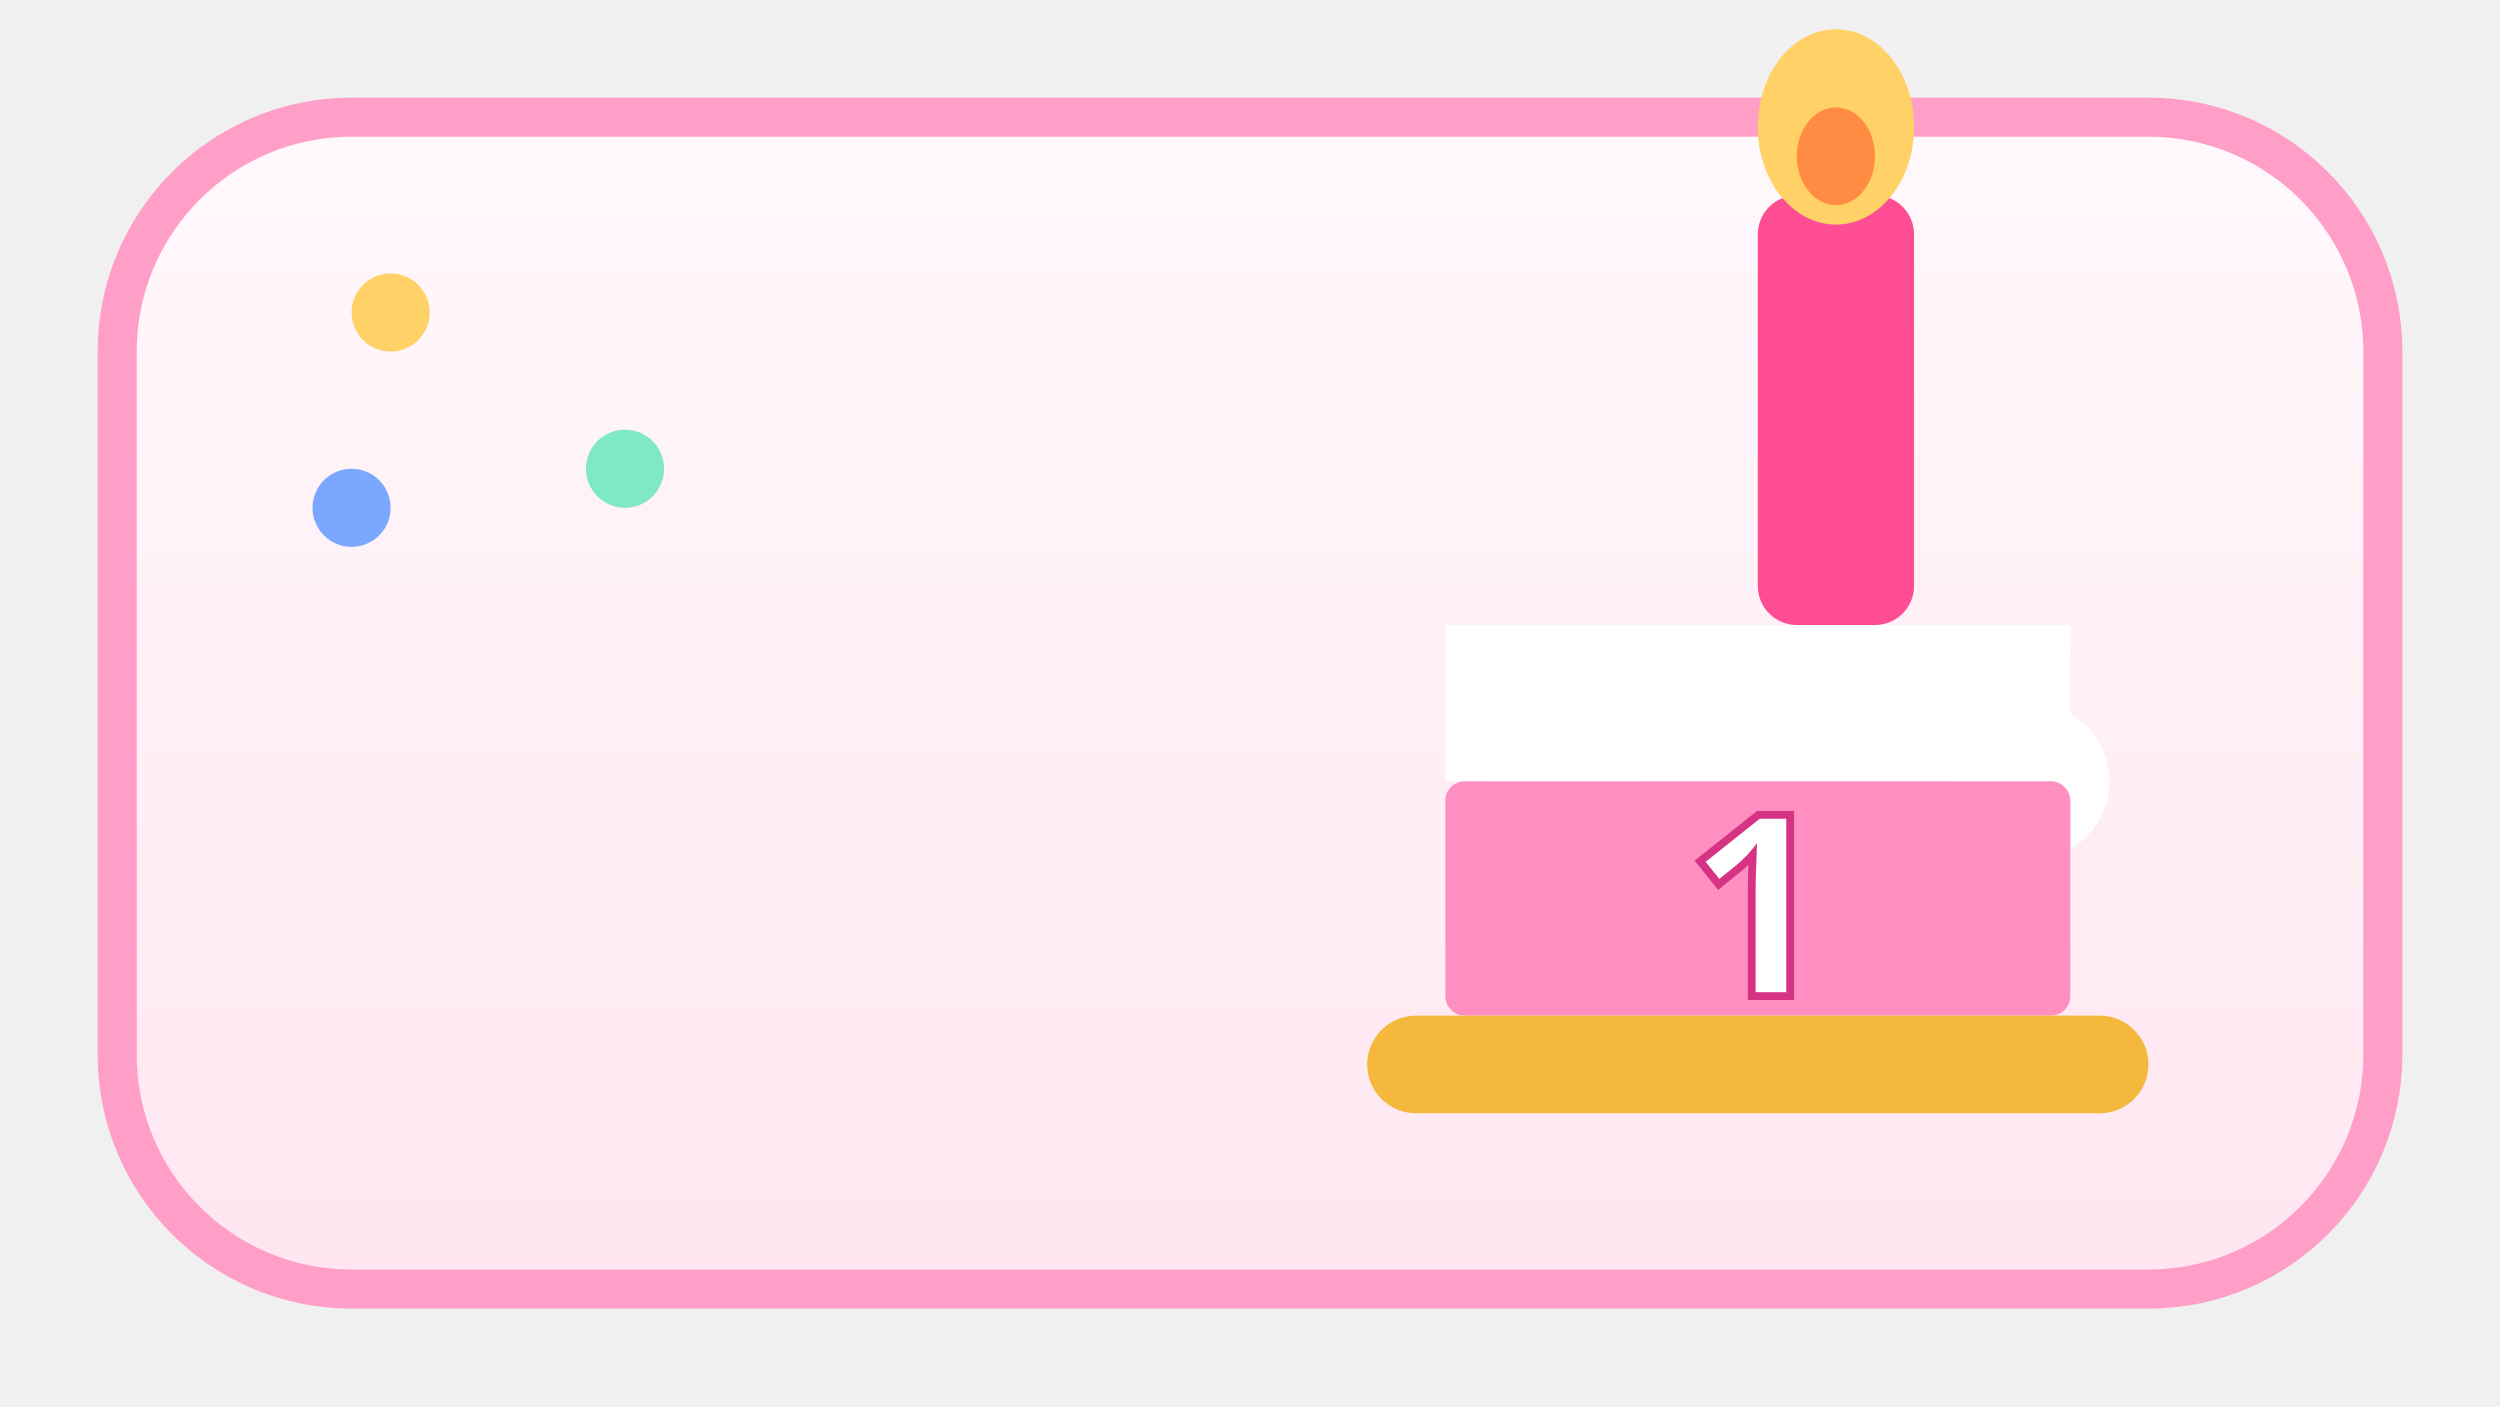
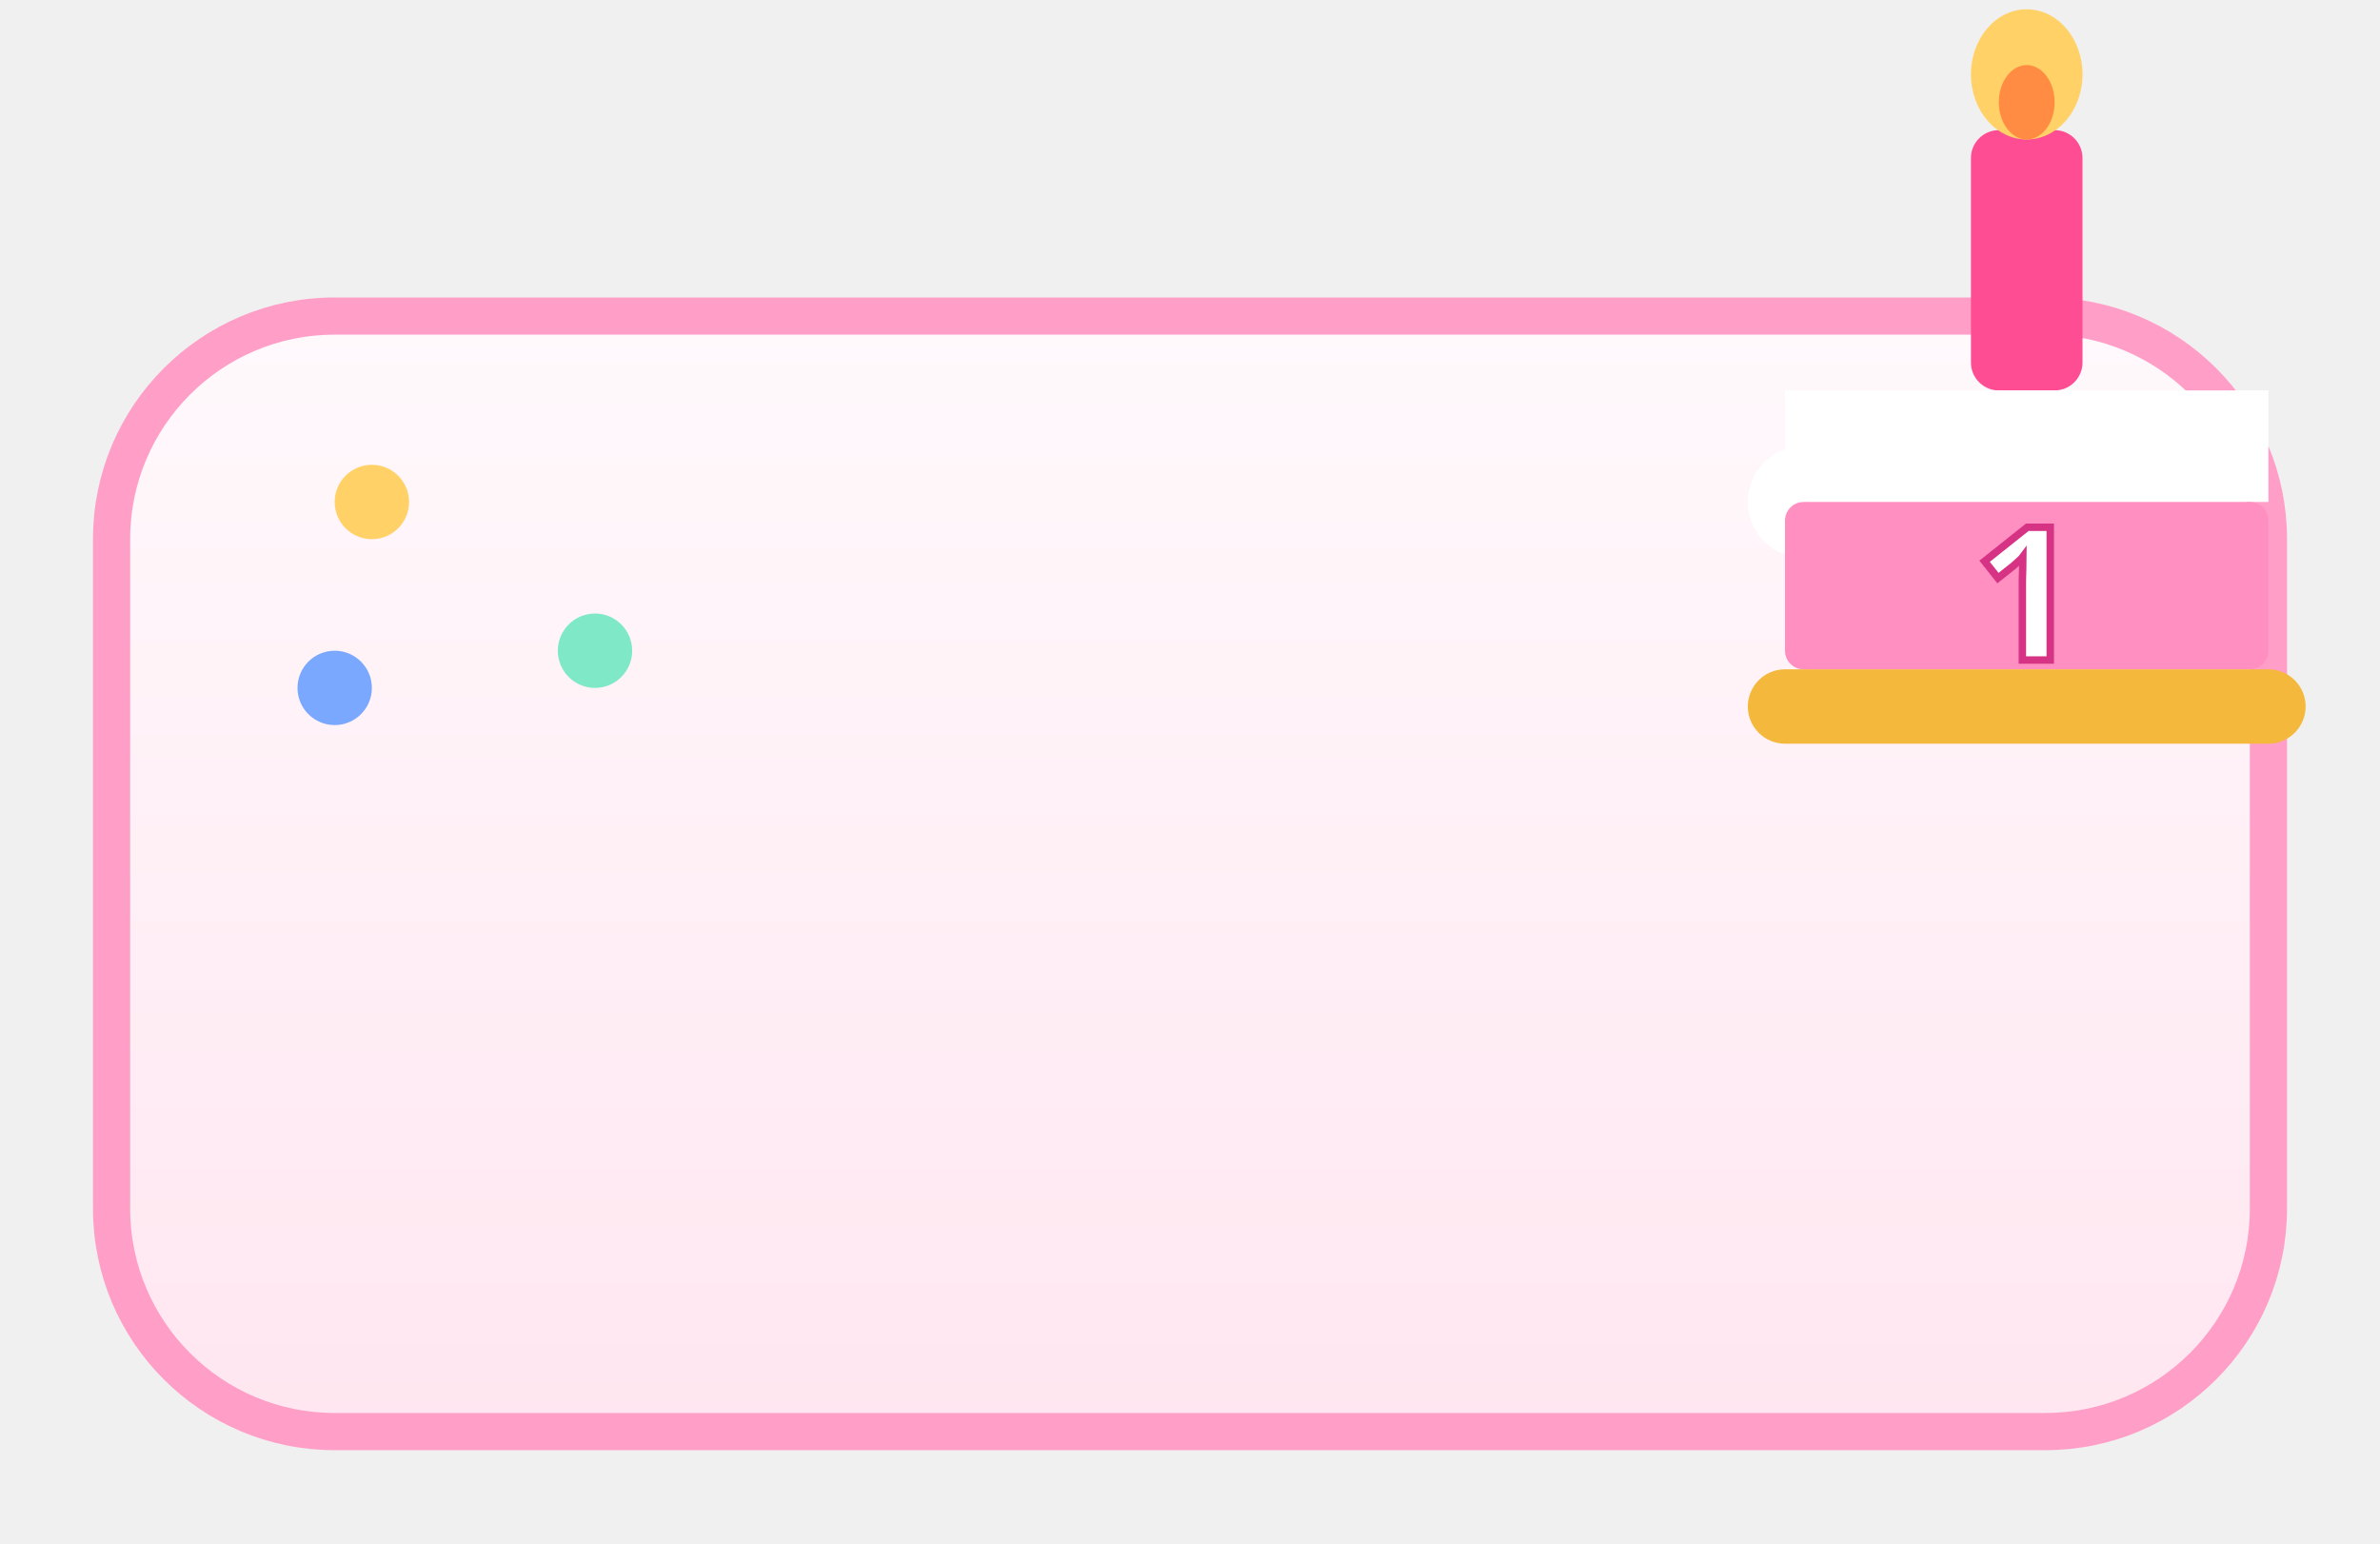
- <svg xmlns="http://www.w3.org/2000/svg" viewBox="0 0 128 72">
+ <svg xmlns="http://www.w3.org/2000/svg" viewBox="0 -11 128 83">
  <defs>
    <linearGradient id="cakebg" x1="0" y1="0" x2="0" y2="1">
      <stop offset="0" stop-color="#fff9fc" />
      <stop offset="1" stop-color="#ffe6f0" />
    </linearGradient>
  </defs>
  <rect x="6" y="6" width="116" height="60" rx="12" fill="url(#cakebg)" stroke="#ff9ec7" stroke-width="2" />
  <circle cx="20" cy="16" r="2" fill="#ffd166" />
  <circle cx="32" cy="24" r="2" fill="#7ee8c7" />
  <circle cx="18" cy="26" r="2" fill="#7aa8ff" />
-   <rect x="90" y="10" width="8" height="22" rx="2" fill="#ff4d94" />
-   <ellipse cx="94" cy="6.5" rx="4" ry="5" fill="#ffd166" />
-   <ellipse cx="94" cy="8" rx="2" ry="2.5" fill="#ff8c42" />
-   <rect x="74" y="32" width="32" height="8" fill="#ffffff" />
-   <circle cx="80" cy="40" r="4" fill="#ffffff" />
-   <circle cx="104" cy="40" r="4" fill="#ffffff" />
-   <rect x="74" y="40" width="32" height="12" rx="1" fill="#ff8fc0" />
-   <rect x="70" y="52" width="40" height="5" rx="2.5" fill="#f4b93c" />
-   <text x="90" y="51" text-anchor="middle" font-family="system-ui, sans-serif" font-size="13" font-weight="900" fill="#ffffff" stroke="#d63384" stroke-width="0.4">1</text>
+   <rect x="106" y="-4" width="6" height="14" rx="1.5" fill="#ff4d94" />
+   <ellipse cx="109" cy="-7" rx="3" ry="3.5" fill="#ffd166" />
+   <ellipse cx="109" cy="-5.5" rx="1.5" ry="2" fill="#ff8c42" />
+   <rect x="96" y="10" width="26" height="6" fill="#ffffff" />
+   <circle cx="97" cy="16" r="3" fill="#ffffff" />
+   <circle cx="116" cy="16" r="3" fill="#ffffff" />
+   <rect x="96" y="16" width="26" height="9" rx="1" fill="#ff8fc0" />
+   <rect x="94" y="25" width="30" height="4" rx="2" fill="#f4b93c" />
+   <text x="109" y="24.5" text-anchor="middle" font-family="system-ui, sans-serif" font-size="10" font-weight="900" fill="#ffffff" stroke="#d63384" stroke-width="0.4">1</text>
</svg>
